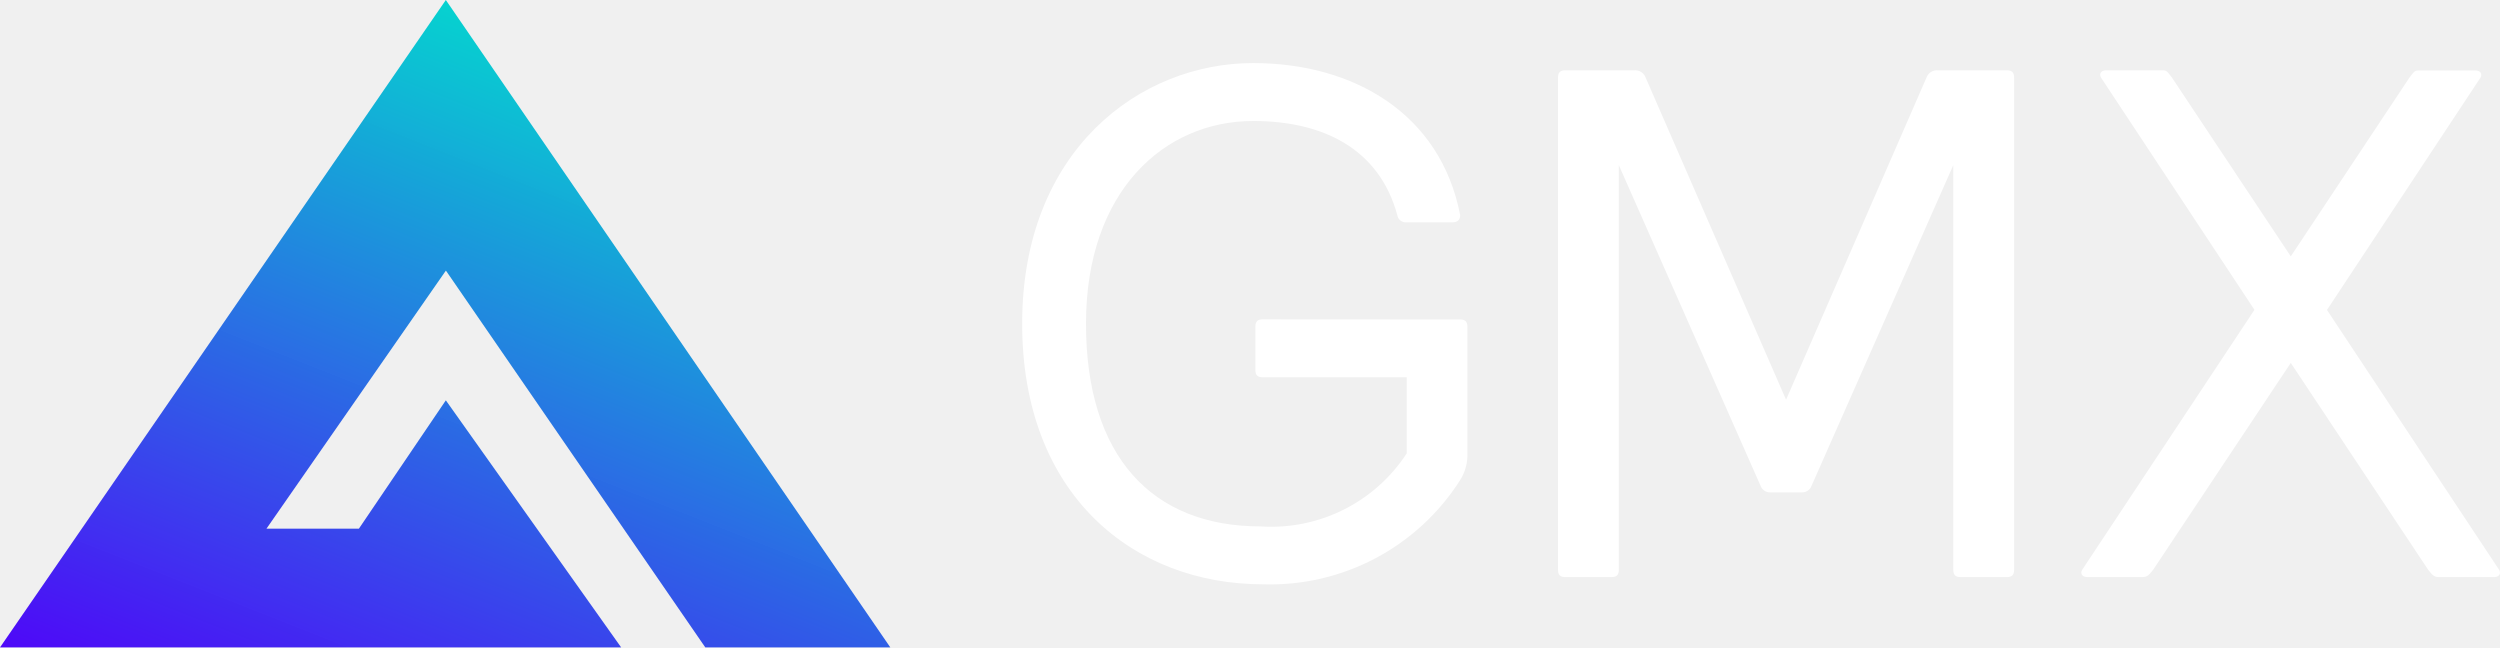
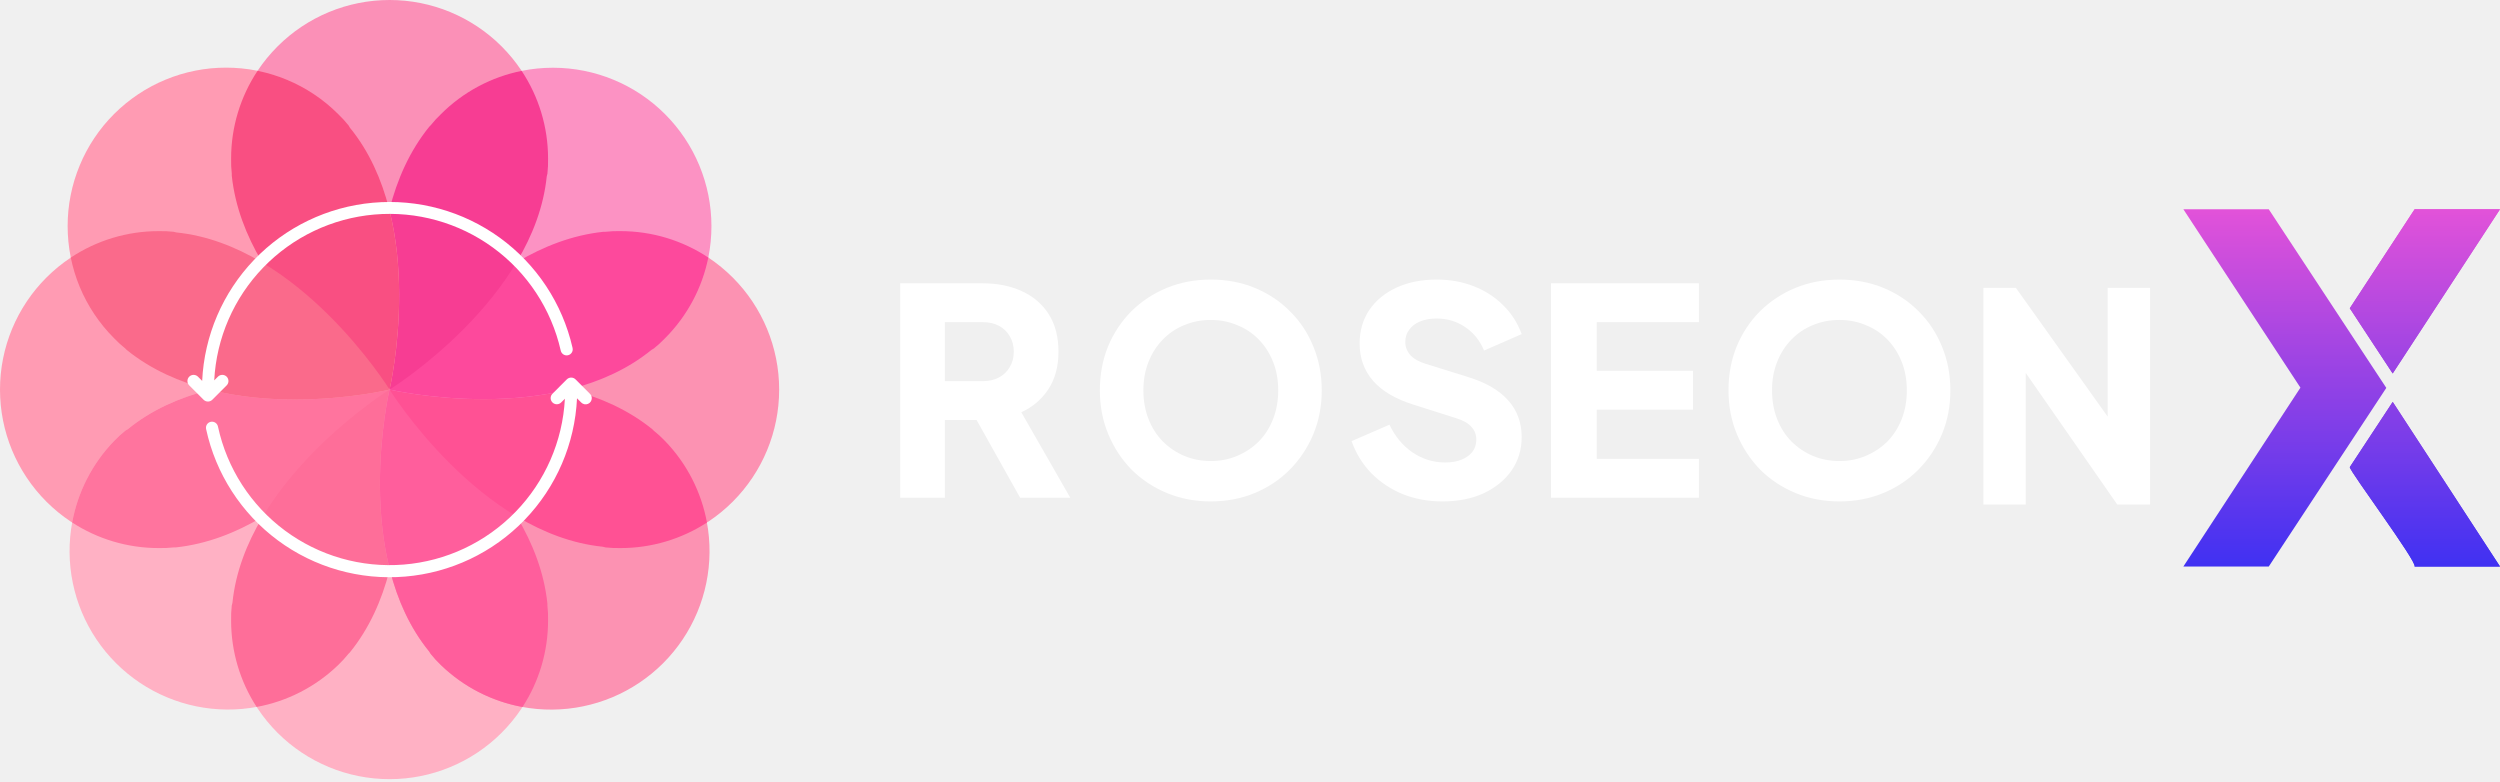
- <svg xmlns="http://www.w3.org/2000/svg" height="21.462" viewBox="0 0 82.878 21.462" width="82.878">
-   <linearGradient id="a" gradientUnits="objectBoundingBox" x1=".536" x2=".011" y1=".026" y2="1">
-     <stop offset="0" stop-color="#03d1cf" stop-opacity=".988" />
-     <stop offset="1" stop-color="#4e09f8" />
-   </linearGradient>
-   <path d="m555.182 717.462-14.735-21.462-14.78 21.462h20.592l-5.812-8.191-2.883 4.256h-3.064l5.949-8.557 8.6 12.493z" fill="url(#a)" transform="translate(-525.667 -696)" />
-   <path d="m9.216-8.544c-.168 0-.24.072-.24.24v1.44c0 .168.072.24.24.24h4.776v2.524a5.361 5.361 0 0 1 -4.848 2.42c-3.576 0-5.784-2.3-5.784-6.72 0-4.392 2.592-6.72 5.544-6.72 2.3 0 4.176.912 4.776 3.12a.281.281 0 0 0 .288.24h1.532c.168 0 .264-.072.264-.24-.648-3.36-3.528-5.04-6.864-5.04-3.744 0-7.656 2.88-7.656 8.64 0 5.688 3.7 8.64 7.992 8.64a7.468 7.468 0 0 0 6.528-3.456 1.567 1.567 0 0 0 .24-.912v-4.172c0-.168-.072-.24-.24-.24zm24.912-8.016c0-.168-.072-.24-.24-.24h-2.28a.37.37 0 0 0 -.384.24l-4.656 10.68-4.656-10.68a.37.37 0 0 0 -.384-.24h-2.28c-.168 0-.24.072-.24.24v16.32c0 .168.072.24.24.24h1.536c.168 0 .24-.072.24-.24v-13.416l4.7 10.632a.331.331 0 0 0 .312.216h1.064a.331.331 0 0 0 .312-.216l4.7-10.632v13.416c0 .168.072.24.24.24h1.536c.168 0 .24-.072.24-.24zm5.232 0c-.168-.216-.168-.24-.336-.24h-1.848c-.168 0-.24.12-.168.24l5.088 7.7-5.712 8.62c-.072.12 0 .24.168.24h1.8c.168 0 .216-.024.384-.24l4.564-6.86 4.556 6.86c.168.216.216.24.384.24h1.8c.168 0 .24-.12.168-.24l-5.708-8.616 5.088-7.7c.072-.12 0-.24-.168-.24h-1.852c-.168 0-.168.024-.336.24l-3.932 5.924z" fill="#fff" transform="translate(32.642 19.131)" />
+ <svg xmlns="http://www.w3.org/2000/svg" width="128" height="40" viewBox="0 0 128 40" fill="none">
+   <path d="M117.782 19.848L111.789 29.005H116.161L119.91 23.307L120.975 21.689L122.179 19.86L120.975 18.031L119.904 16.403L116.161 10.715H111.789L117.782 19.848Z" fill="url(#paint0_linear_3105_92767)" />
+   <path d="M128 10.715H123.628L120.309 15.784L122.505 19.122L128 10.715Z" fill="url(#paint1_linear_3105_92767)" />
+   <path d="M123.628 29.005H128L122.507 20.578L120.309 23.918C120.309 24.139 123.771 28.776 123.628 29.005Z" fill="url(#paint2_linear_3105_92767)" />
+   <path d="M128 10.715H123.628L120.309 15.784L122.505 19.122L128 10.715Z" fill="url(#paint3_linear_3105_92767)" />
+   <path d="M123.628 29.005H128L122.507 20.578L120.309 23.918C120.309 24.139 123.771 28.776 123.628 29.005Z" fill="url(#paint4_linear_3105_92767)" />
+   <path d="M46.09 25.485V14.504H50.297C51.055 14.504 51.724 14.636 52.304 14.902C52.895 15.167 53.357 15.56 53.692 16.081C54.026 16.602 54.194 17.245 54.194 18.012C54.194 18.759 54.022 19.397 53.677 19.928C53.333 20.449 52.87 20.842 52.29 21.107L54.799 25.485H52.231L50.002 21.505H48.378V25.485H46.09ZM48.378 19.515H50.312C50.636 19.515 50.917 19.451 51.153 19.323C51.389 19.196 51.571 19.019 51.699 18.793C51.837 18.567 51.906 18.306 51.906 18.012C51.906 17.707 51.837 17.442 51.699 17.216C51.571 16.99 51.389 16.813 51.153 16.685C50.917 16.557 50.636 16.494 50.312 16.494H48.378V19.515Z" fill="white" />
+   <path d="M61.993 25.673C61.188 25.673 60.44 25.53 59.75 25.245C59.06 24.959 58.456 24.561 57.938 24.048C57.43 23.526 57.032 22.921 56.745 22.232C56.457 21.542 56.313 20.794 56.313 19.986C56.313 19.179 56.452 18.43 56.73 17.741C57.018 17.051 57.416 16.451 57.924 15.939C58.441 15.427 59.045 15.028 59.736 14.742C60.426 14.457 61.178 14.314 61.993 14.314C62.808 14.314 63.56 14.457 64.251 14.742C64.941 15.028 65.54 15.427 66.048 15.939C66.566 16.451 66.964 17.051 67.242 17.741C67.529 18.43 67.673 19.179 67.673 19.986C67.673 20.794 67.529 21.542 67.242 22.232C66.954 22.921 66.551 23.526 66.034 24.048C65.526 24.561 64.927 24.959 64.236 25.245C63.546 25.53 62.798 25.673 61.993 25.673ZM61.993 23.605C62.482 23.605 62.933 23.517 63.345 23.339C63.767 23.162 64.136 22.916 64.452 22.601C64.768 22.276 65.013 21.892 65.185 21.448C65.358 21.005 65.444 20.518 65.444 19.986C65.444 19.454 65.358 18.972 65.185 18.538C65.013 18.095 64.768 17.711 64.452 17.386C64.136 17.061 63.767 16.815 63.345 16.648C62.933 16.47 62.482 16.382 61.993 16.382C61.504 16.382 61.049 16.47 60.627 16.648C60.215 16.815 59.851 17.061 59.534 17.386C59.218 17.711 58.974 18.095 58.801 18.538C58.628 18.972 58.542 19.454 58.542 19.986C58.542 20.518 58.628 21.005 58.801 21.448C58.974 21.892 59.218 22.276 59.534 22.601C59.851 22.916 60.215 23.162 60.627 23.339C61.049 23.517 61.504 23.605 61.993 23.605Z" fill="white" />
+   <path d="M73.846 25.673C73.132 25.673 72.46 25.55 71.829 25.304C71.207 25.048 70.668 24.689 70.209 24.226C69.761 23.763 69.425 23.216 69.201 22.586L71.141 21.744C71.426 22.345 71.819 22.817 72.318 23.162C72.827 23.507 73.387 23.679 73.998 23.679C74.324 23.679 74.604 23.63 74.839 23.531C75.073 23.433 75.256 23.3 75.389 23.133C75.521 22.955 75.587 22.748 75.587 22.512C75.587 22.256 75.506 22.039 75.343 21.862C75.18 21.675 74.925 21.527 74.579 21.419L72.348 20.71C71.442 20.424 70.759 20.021 70.301 19.499C69.842 18.967 69.613 18.332 69.613 17.593C69.613 16.943 69.776 16.372 70.102 15.88C70.438 15.387 70.902 15.003 71.493 14.727C72.094 14.452 72.781 14.314 73.555 14.314C74.238 14.314 74.869 14.427 75.45 14.653C76.03 14.88 76.529 15.2 76.947 15.614C77.375 16.027 77.696 16.525 77.91 17.106L75.984 17.948C75.771 17.436 75.45 17.037 75.022 16.751C74.594 16.456 74.105 16.308 73.555 16.308C73.239 16.308 72.959 16.357 72.715 16.456C72.47 16.554 72.282 16.697 72.15 16.884C72.017 17.061 71.951 17.268 71.951 17.504C71.951 17.761 72.037 17.987 72.211 18.184C72.384 18.371 72.644 18.519 72.99 18.627L75.175 19.307C76.091 19.592 76.774 19.991 77.222 20.503C77.68 21.015 77.91 21.641 77.91 22.379C77.91 23.019 77.737 23.59 77.39 24.093C77.044 24.585 76.565 24.974 75.954 25.26C75.353 25.535 74.65 25.673 73.846 25.673Z" fill="white" />
+   <path d="M79.411 25.485V14.504H86.984V16.494H81.754V18.985H86.682V20.974H81.754V23.495H86.984V25.485H79.411Z" fill="white" />
+   <path d="M94.179 25.673C93.374 25.673 92.626 25.53 91.936 25.245C91.245 24.959 90.641 24.561 90.124 24.048C89.616 23.526 89.218 22.921 88.93 22.232C88.643 21.542 88.499 20.794 88.499 19.986C88.499 19.179 88.638 18.43 88.916 17.741C89.204 17.051 89.601 16.451 90.109 15.939C90.627 15.427 91.231 15.028 91.921 14.742C92.611 14.457 93.364 14.314 94.179 14.314C94.993 14.314 95.746 14.457 96.436 14.742C97.126 15.028 97.726 15.427 98.234 15.939C98.751 16.451 99.149 17.051 99.427 17.741C99.715 18.43 99.859 19.179 99.859 19.986C99.859 20.794 99.715 21.542 99.427 22.232C99.139 22.921 98.737 23.526 98.219 24.048C97.711 24.561 97.112 24.959 96.422 25.245C95.732 25.53 94.984 25.673 94.179 25.673ZM94.179 23.605C94.668 23.605 95.118 23.517 95.53 23.339C95.952 23.162 96.321 22.916 96.638 22.601C96.954 22.276 97.198 21.892 97.371 21.448C97.543 21.005 97.63 20.518 97.63 19.986C97.63 19.454 97.543 18.972 97.371 18.538C97.198 18.095 96.954 17.711 96.638 17.386C96.321 17.061 95.952 16.815 95.53 16.648C95.118 16.47 94.668 16.382 94.179 16.382C93.69 16.382 93.234 16.47 92.813 16.648C92.4 16.815 92.036 17.061 91.72 17.386C91.403 17.711 91.159 18.095 90.987 18.538C90.814 18.972 90.728 19.454 90.728 19.986C90.728 20.518 90.814 21.005 90.987 21.448C91.159 21.892 91.403 22.276 91.72 22.601C92.036 22.916 92.4 23.162 92.813 23.339C93.234 23.517 93.69 23.605 94.179 23.605Z" fill="white" />
+   <path d="M101.55 25.832V14.74H103.214L107.914 21.331V14.74H110.082V25.832H108.404L103.718 19.093V25.832H101.55Z" fill="white" />
+   <path d="M28.027 8.891C28.055 8.633 28.067 8.373 28.061 8.114C28.061 5.962 27.206 3.898 25.684 2.377C24.163 0.855 22.099 0 19.947 0C17.795 0 15.731 0.855 14.21 2.377C12.688 3.898 11.833 5.962 11.833 8.114C11.827 8.373 11.838 8.633 11.867 8.891V8.993C12.543 15.416 19.947 19.947 19.947 19.947C19.947 19.947 27.351 15.348 27.994 9.027L28.027 8.891Z" fill="#FB90B7" />
+   <path d="M11.866 31.002C11.838 31.26 11.827 31.52 11.833 31.779C11.833 33.931 12.688 35.995 14.209 37.517C15.731 39.038 17.795 39.893 19.947 39.893C22.099 39.893 24.163 39.038 25.684 37.517C27.206 35.995 28.061 33.931 28.061 31.779C28.067 31.52 28.056 31.26 28.027 31.002V30.901C27.351 24.477 19.947 19.946 19.947 19.946C19.947 19.946 12.543 24.544 11.901 30.863L11.866 31.002Z" fill="#FFB1C4" />
+   <path d="M31.002 28.028C31.26 28.056 31.52 28.067 31.779 28.061C33.931 28.061 35.995 27.207 37.517 25.685C39.038 24.163 39.893 22.099 39.893 19.948C39.893 17.796 39.038 15.732 37.517 14.21C35.995 12.688 33.931 11.834 31.779 11.834C31.52 11.827 31.26 11.838 31.002 11.867H30.901C24.477 12.544 19.946 19.948 19.946 19.948C19.946 19.948 24.544 27.351 30.863 27.993L31.002 28.028Z" fill="#FC92B2" />
+   <path d="M8.891 11.867C8.633 11.839 8.373 11.828 8.114 11.834C5.962 11.834 3.898 12.689 2.377 14.21C0.855 15.732 0 17.796 0 19.948C0 22.1 0.855 24.163 2.377 25.685C3.898 27.207 5.962 28.062 8.114 28.062C8.373 28.068 8.633 28.057 8.891 28.028H8.993C15.416 27.352 19.947 19.948 19.947 19.948C19.947 19.948 15.348 12.538 9.027 11.901L8.891 11.867Z" fill="#FF9BB3" />
+   <path d="M6.416 22.049C6.213 22.212 6.021 22.388 5.842 22.576C4.363 24.106 3.544 26.156 3.562 28.285C3.581 30.413 4.434 32.449 5.94 33.953C7.445 35.458 9.481 36.311 11.609 36.329C13.738 36.346 15.787 35.527 17.317 34.047C17.506 33.868 17.681 33.676 17.844 33.473L17.915 33.402C21.979 28.381 19.947 19.943 19.947 19.943C19.947 19.943 11.457 17.963 6.536 21.979L6.416 22.049Z" fill="#FFB1C4" />
+   <path d="M19.944 19.942C19.758 19.899 11.402 18.008 6.536 21.979L6.416 22.049C6.213 22.212 6.022 22.388 5.842 22.576C4.723 23.734 3.981 25.19 3.695 26.752C5.001 27.6 6.533 28.061 8.114 28.061C8.373 28.068 8.633 28.056 8.891 28.028H8.993C15.416 27.351 19.947 19.947 19.947 19.947C19.947 19.947 19.946 19.945 19.944 19.942Z" fill="#FF749E" />
+   <path d="M19.948 19.947C19.947 19.947 19.947 19.946 19.947 19.946C19.947 19.946 12.543 24.544 11.901 30.863L11.866 31.002C11.838 31.26 11.827 31.52 11.833 31.779C11.833 33.359 12.293 34.891 13.14 36.196C14.703 35.909 16.159 35.167 17.317 34.047C17.505 33.868 17.681 33.676 17.843 33.473L17.915 33.402C21.929 28.443 19.996 20.149 19.948 19.947Z" fill="#FE6E99" />
+   <path d="M22.049 33.478C22.212 33.681 22.388 33.873 22.576 34.052C24.106 35.531 26.156 36.35 28.284 36.332C30.413 36.313 32.448 35.46 33.953 33.955C35.458 32.449 36.311 30.413 36.328 28.285C36.346 26.157 35.526 24.107 34.047 22.577C33.867 22.389 33.676 22.213 33.473 22.051L33.401 21.979C28.381 17.915 19.943 19.947 19.943 19.947C19.943 19.947 17.958 28.434 21.975 33.358L22.049 33.478Z" fill="#FC92B2" />
+   <path d="M22.576 34.053C22.388 33.873 22.212 33.681 22.049 33.478L21.975 33.359C17.993 28.477 19.909 20.094 19.942 19.949C19.945 19.947 19.947 19.946 19.947 19.946C19.947 19.946 27.351 24.477 28.027 30.901V31.002C28.056 31.26 28.067 31.52 28.061 31.779C28.061 33.36 27.6 34.894 26.752 36.199C25.189 35.913 23.734 35.172 22.576 34.053Z" fill="#FF5E9C" />
+   <path fill-rule="evenodd" clip-rule="evenodd" d="M31.779 28.061C31.52 28.067 31.26 28.056 31.002 28.028L30.863 27.993C24.544 27.351 19.946 19.947 19.946 19.947C19.946 19.947 19.946 19.947 19.947 19.946C20.15 19.898 28.443 17.965 33.401 21.979L33.473 22.051C33.676 22.213 33.868 22.389 34.047 22.577C35.167 23.735 35.909 25.191 36.196 26.754C34.891 27.601 33.359 28.061 31.779 28.061Z" fill="#FF5194" />
+   <path d="M33.478 17.843C33.681 17.68 33.873 17.504 34.052 17.316C35.573 15.794 36.426 13.731 36.426 11.58C36.425 9.428 35.57 7.365 34.049 5.844C32.528 4.323 30.465 3.468 28.313 3.468C26.162 3.468 24.099 4.322 22.577 5.842C22.388 6.021 22.212 6.213 22.049 6.416L21.978 6.487C17.914 11.508 19.946 19.946 19.946 19.946C19.946 19.946 28.433 21.93 33.357 17.914L33.478 17.843Z" fill="#FC92C3" />
+   <path d="M34.052 17.317C33.873 17.504 33.681 17.68 33.478 17.843L33.357 17.914C28.456 21.912 20.027 19.965 19.947 19.947C20.006 19.85 24.519 12.539 30.9 11.867H31.002C31.26 11.838 31.52 11.827 31.779 11.834C33.387 11.834 34.946 12.311 36.266 13.187C35.952 14.739 35.188 16.179 34.052 17.317Z" fill="#FD499C" />
+   <path d="M28.061 8.114C28.067 8.373 28.056 8.633 28.028 8.891L27.994 9.027C27.355 15.306 20.046 19.886 19.948 19.946C19.947 19.946 19.946 19.946 19.946 19.946C19.946 19.946 17.914 11.508 21.978 6.487L22.049 6.416C22.212 6.213 22.388 6.021 22.577 5.842C23.715 4.705 25.155 3.941 26.708 3.628C27.584 4.948 28.061 6.506 28.061 8.114Z" fill="#F73D93" />
+   <path d="M17.843 6.416C17.68 6.213 17.504 6.021 17.317 5.842C16.563 5.088 15.669 4.489 14.684 4.081C13.699 3.673 12.644 3.463 11.578 3.463C10.512 3.462 9.457 3.672 8.472 4.08C7.487 4.488 6.593 5.086 5.839 5.839C5.085 6.593 4.487 7.488 4.08 8.473C3.672 9.458 3.462 10.513 3.463 11.579C3.463 12.645 3.673 13.7 4.082 14.685C4.49 15.669 5.088 16.564 5.842 17.317C6.021 17.505 6.213 17.681 6.416 17.843L6.487 17.915C11.508 21.979 19.946 19.947 19.946 19.947C19.946 19.947 21.932 11.457 17.915 6.536L17.843 6.416Z" fill="#FF9BB3" />
+   <path d="M19.946 19.947C19.965 19.866 21.912 11.434 17.915 6.536L17.843 6.416C17.68 6.213 17.504 6.022 17.316 5.842C16.563 5.088 15.668 4.49 14.684 4.082C14.2 3.881 13.699 3.728 13.188 3.625C12.311 4.945 11.833 6.505 11.833 8.114C11.827 8.374 11.838 8.633 11.867 8.891V8.993C12.539 15.374 19.851 19.888 19.946 19.947Z" fill="#F94F82" />
+   <path d="M19.946 19.946C19.878 19.836 15.3 12.534 9.027 11.901L8.891 11.867C8.633 11.839 8.373 11.828 8.114 11.834C6.505 11.834 4.945 12.312 3.624 13.189C3.728 13.7 3.88 14.201 4.081 14.686C4.49 15.67 5.088 16.565 5.842 17.318C6.021 17.506 6.213 17.682 6.416 17.844L6.487 17.916C11.508 21.98 19.946 19.948 19.946 19.948C19.946 19.948 19.946 19.947 19.946 19.946Z" fill="#FA6A8B" />
+   <path d="M30.202 20.16L29.467 19.424C29.438 19.395 29.403 19.372 29.365 19.356C29.326 19.34 29.285 19.332 29.244 19.332C29.203 19.332 29.161 19.34 29.123 19.356C29.085 19.372 29.05 19.395 29.021 19.424L28.286 20.16C28.227 20.219 28.193 20.299 28.193 20.383C28.193 20.466 28.227 20.547 28.286 20.606C28.345 20.665 28.425 20.698 28.509 20.698C28.593 20.698 28.673 20.665 28.732 20.606L28.922 20.416C28.809 22.591 27.909 24.651 26.391 26.212C24.872 27.774 22.839 28.731 20.668 28.906C18.497 29.081 16.336 28.461 14.587 27.163C12.838 25.864 11.621 23.975 11.161 21.846C11.153 21.805 11.138 21.766 11.115 21.731C11.092 21.696 11.063 21.666 11.028 21.643C10.994 21.62 10.955 21.604 10.914 21.596C10.873 21.588 10.831 21.588 10.791 21.597C10.75 21.606 10.711 21.623 10.677 21.646C10.643 21.67 10.614 21.701 10.592 21.736C10.57 21.771 10.556 21.811 10.549 21.852C10.543 21.893 10.544 21.935 10.554 21.975C11.047 24.256 12.353 26.279 14.227 27.668C16.102 29.056 18.418 29.715 20.743 29.521C23.068 29.327 25.243 28.294 26.863 26.615C28.482 24.935 29.434 22.724 29.543 20.393L29.759 20.609C29.803 20.654 29.859 20.684 29.921 20.697C29.982 20.709 30.046 20.703 30.104 20.679C30.162 20.655 30.212 20.615 30.246 20.563C30.281 20.511 30.3 20.449 30.299 20.387C30.299 20.344 30.291 20.302 30.274 20.263C30.257 20.224 30.233 20.189 30.202 20.16Z" fill="white" />
+   <path d="M29.312 17.799C28.793 15.536 27.471 13.537 25.592 12.173C23.712 10.809 21.402 10.172 19.089 10.38C16.776 10.588 14.617 11.626 13.01 13.303C11.404 14.98 10.459 17.182 10.351 19.502L10.135 19.285C10.076 19.226 9.995 19.193 9.912 19.193C9.828 19.193 9.748 19.226 9.689 19.285C9.629 19.345 9.596 19.425 9.596 19.509C9.596 19.592 9.629 19.673 9.689 19.732L10.424 20.467C10.453 20.496 10.488 20.519 10.526 20.535C10.564 20.551 10.605 20.559 10.647 20.559C10.688 20.559 10.729 20.551 10.768 20.535C10.806 20.519 10.841 20.496 10.87 20.467L11.605 19.732C11.664 19.673 11.697 19.592 11.697 19.509C11.697 19.425 11.664 19.345 11.605 19.285C11.546 19.226 11.465 19.193 11.382 19.193C11.298 19.193 11.218 19.226 11.159 19.285L10.968 19.476C11.08 17.309 11.972 15.255 13.48 13.695C14.987 12.134 17.009 11.171 19.17 10.984C21.332 10.797 23.489 11.399 25.242 12.678C26.995 13.957 28.226 15.826 28.708 17.942C28.716 17.983 28.732 18.022 28.755 18.057C28.778 18.092 28.808 18.122 28.843 18.145C28.878 18.168 28.917 18.184 28.958 18.191C29 18.198 29.042 18.198 29.083 18.188C29.123 18.179 29.162 18.161 29.196 18.137C29.23 18.112 29.258 18.081 29.28 18.045C29.301 18.009 29.315 17.969 29.321 17.928C29.326 17.886 29.323 17.844 29.312 17.804V17.799Z" fill="white" />
+   <defs>
+     <linearGradient id="paint0_linear_3105_92767" x1="119.894" y1="10.715" x2="119.894" y2="29.005" gradientUnits="userSpaceOnUse">
+       <stop stop-color="#E252D9" />
+       <stop offset="1" stop-color="#4031F2" />
+     </linearGradient>
+     <linearGradient id="paint1_linear_3105_92767" x1="119.894" y1="10.715" x2="119.894" y2="29.005" gradientUnits="userSpaceOnUse">
+       <stop stop-color="#E252D9" />
+       <stop offset="1" stop-color="#4031F2" />
+     </linearGradient>
+     <linearGradient id="paint2_linear_3105_92767" x1="119.894" y1="10.715" x2="119.894" y2="29.005" gradientUnits="userSpaceOnUse">
+       <stop stop-color="#E252D9" />
+       <stop offset="1" stop-color="#4031F2" />
+     </linearGradient>
+     <linearGradient id="paint3_linear_3105_92767" x1="124.155" y1="10.715" x2="124.155" y2="29.005" gradientUnits="userSpaceOnUse">
+       <stop stop-color="#E252D9" />
+       <stop offset="1" stop-color="#4031F2" />
+     </linearGradient>
+     <linearGradient id="paint4_linear_3105_92767" x1="124.155" y1="10.715" x2="124.155" y2="29.005" gradientUnits="userSpaceOnUse">
+       <stop stop-color="#E252D9" />
+       <stop offset="1" stop-color="#4031F2" />
+     </linearGradient>
+   </defs>
</svg>
